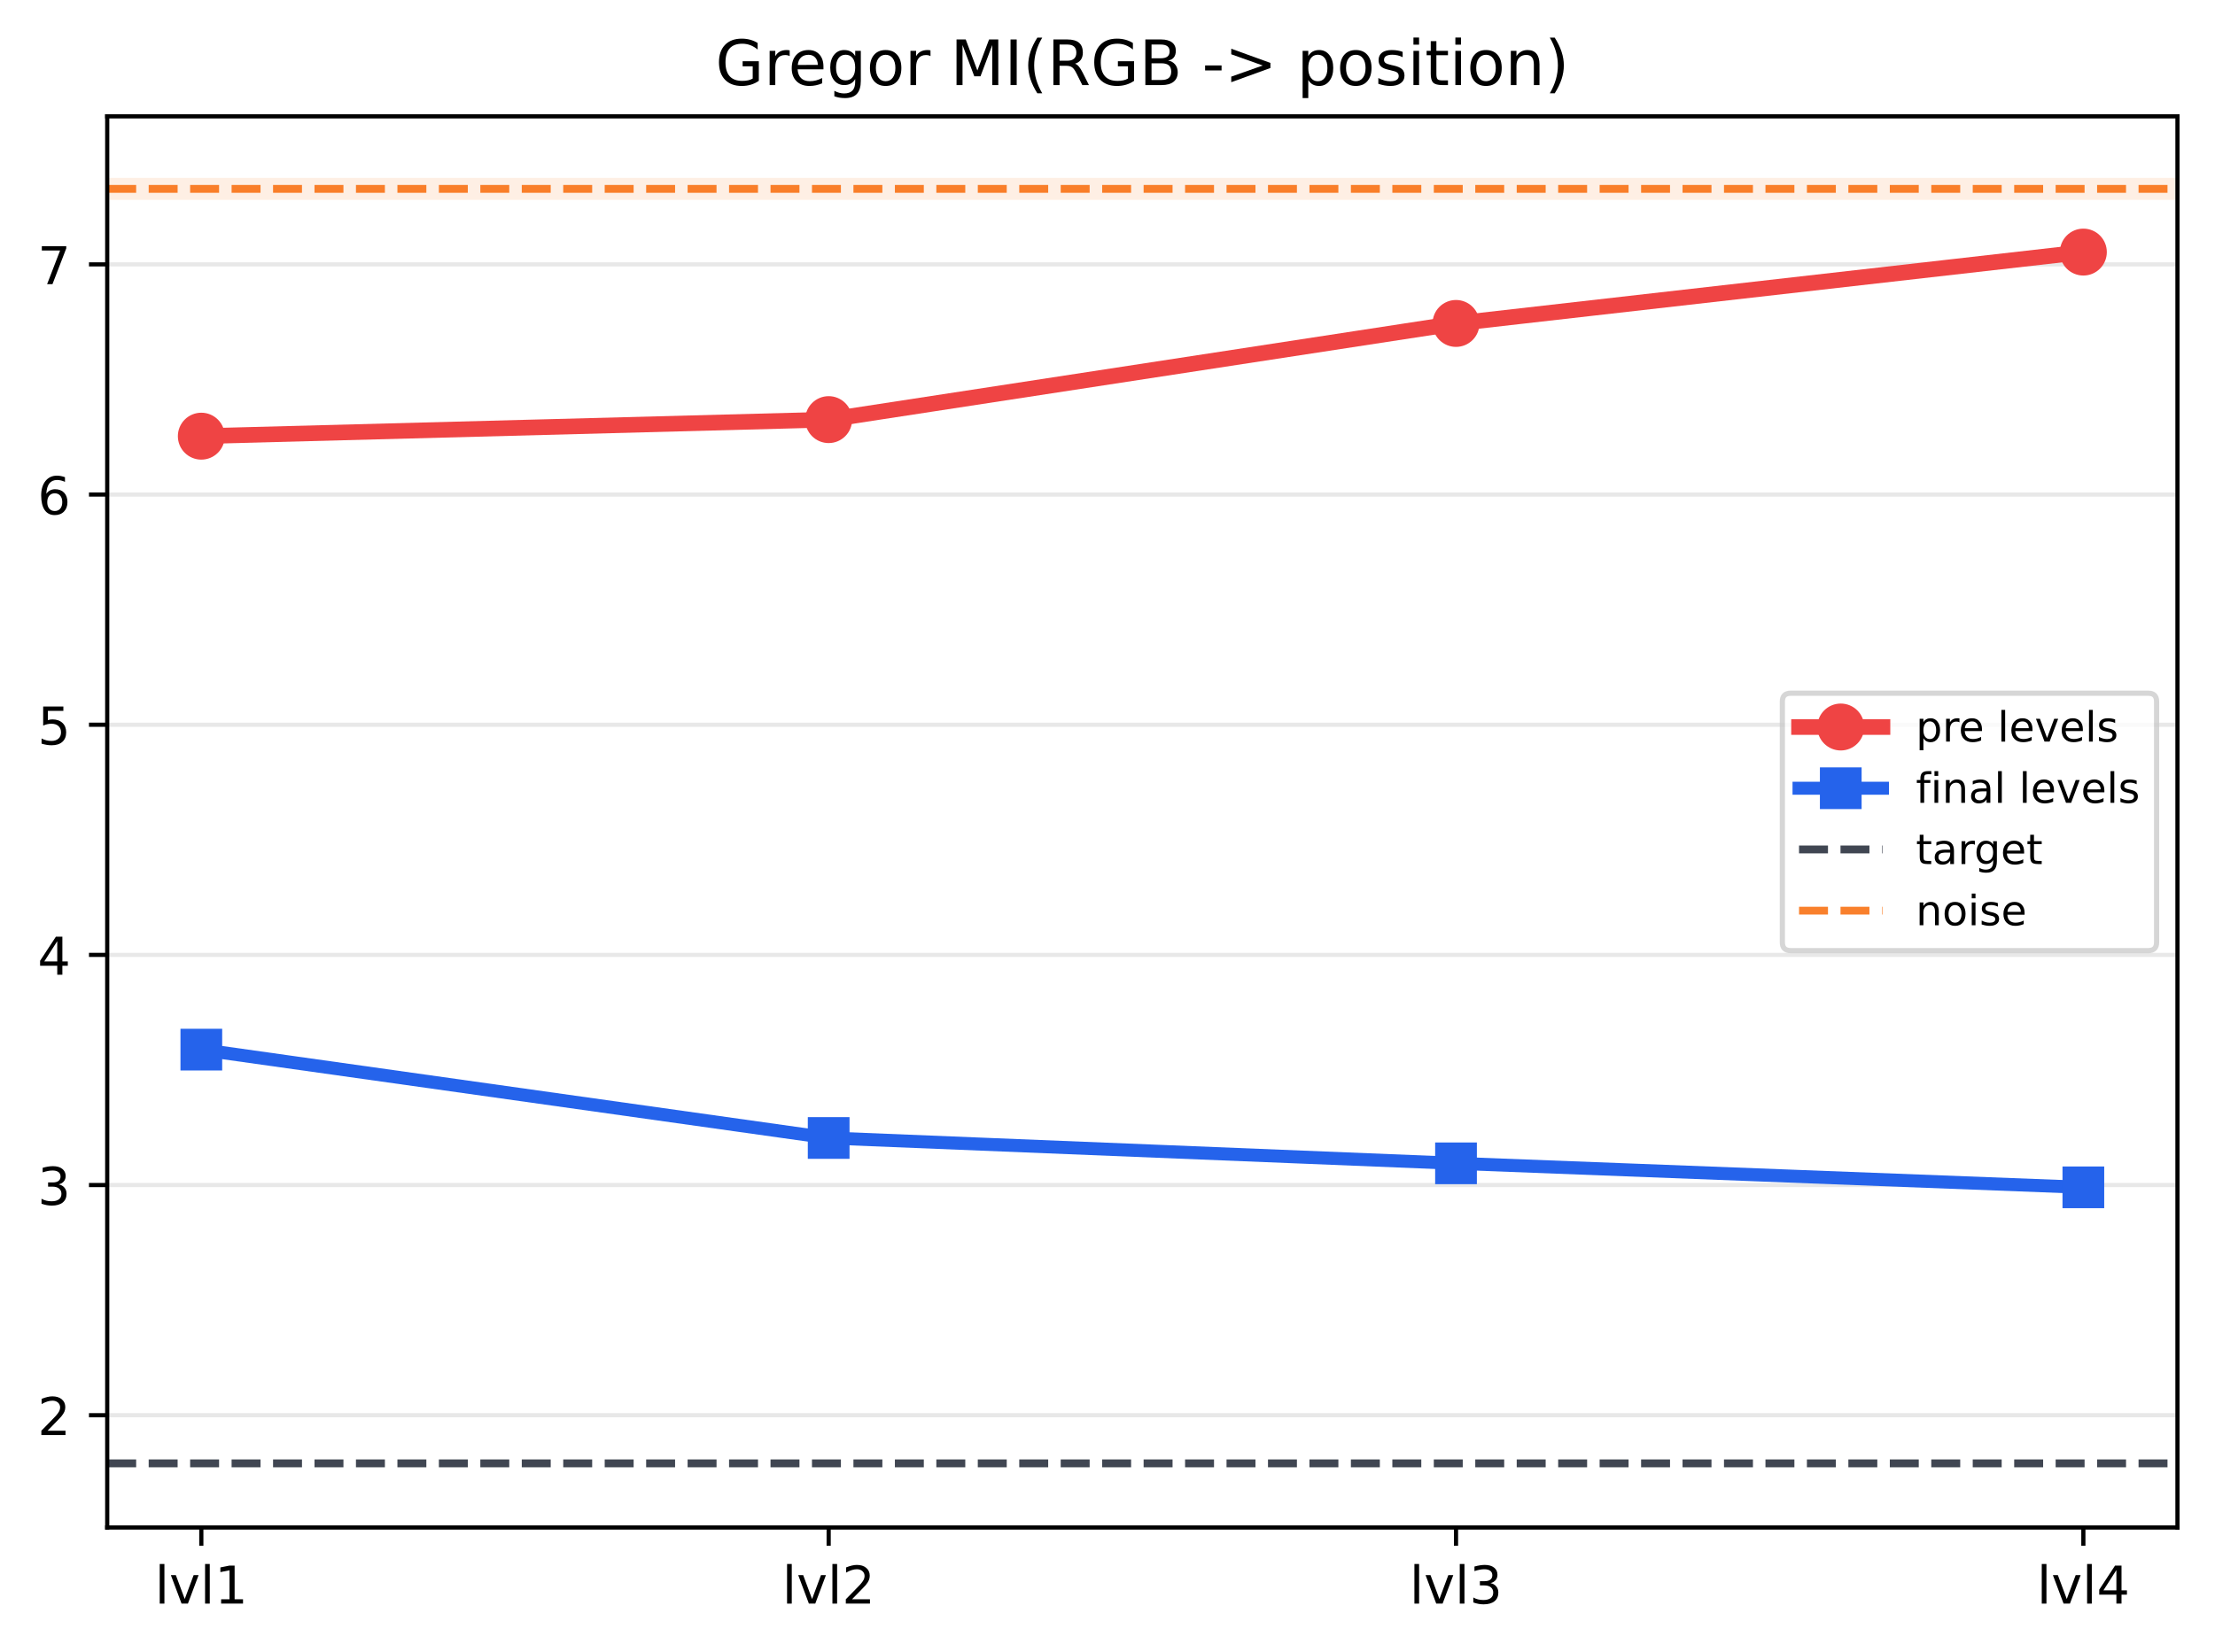
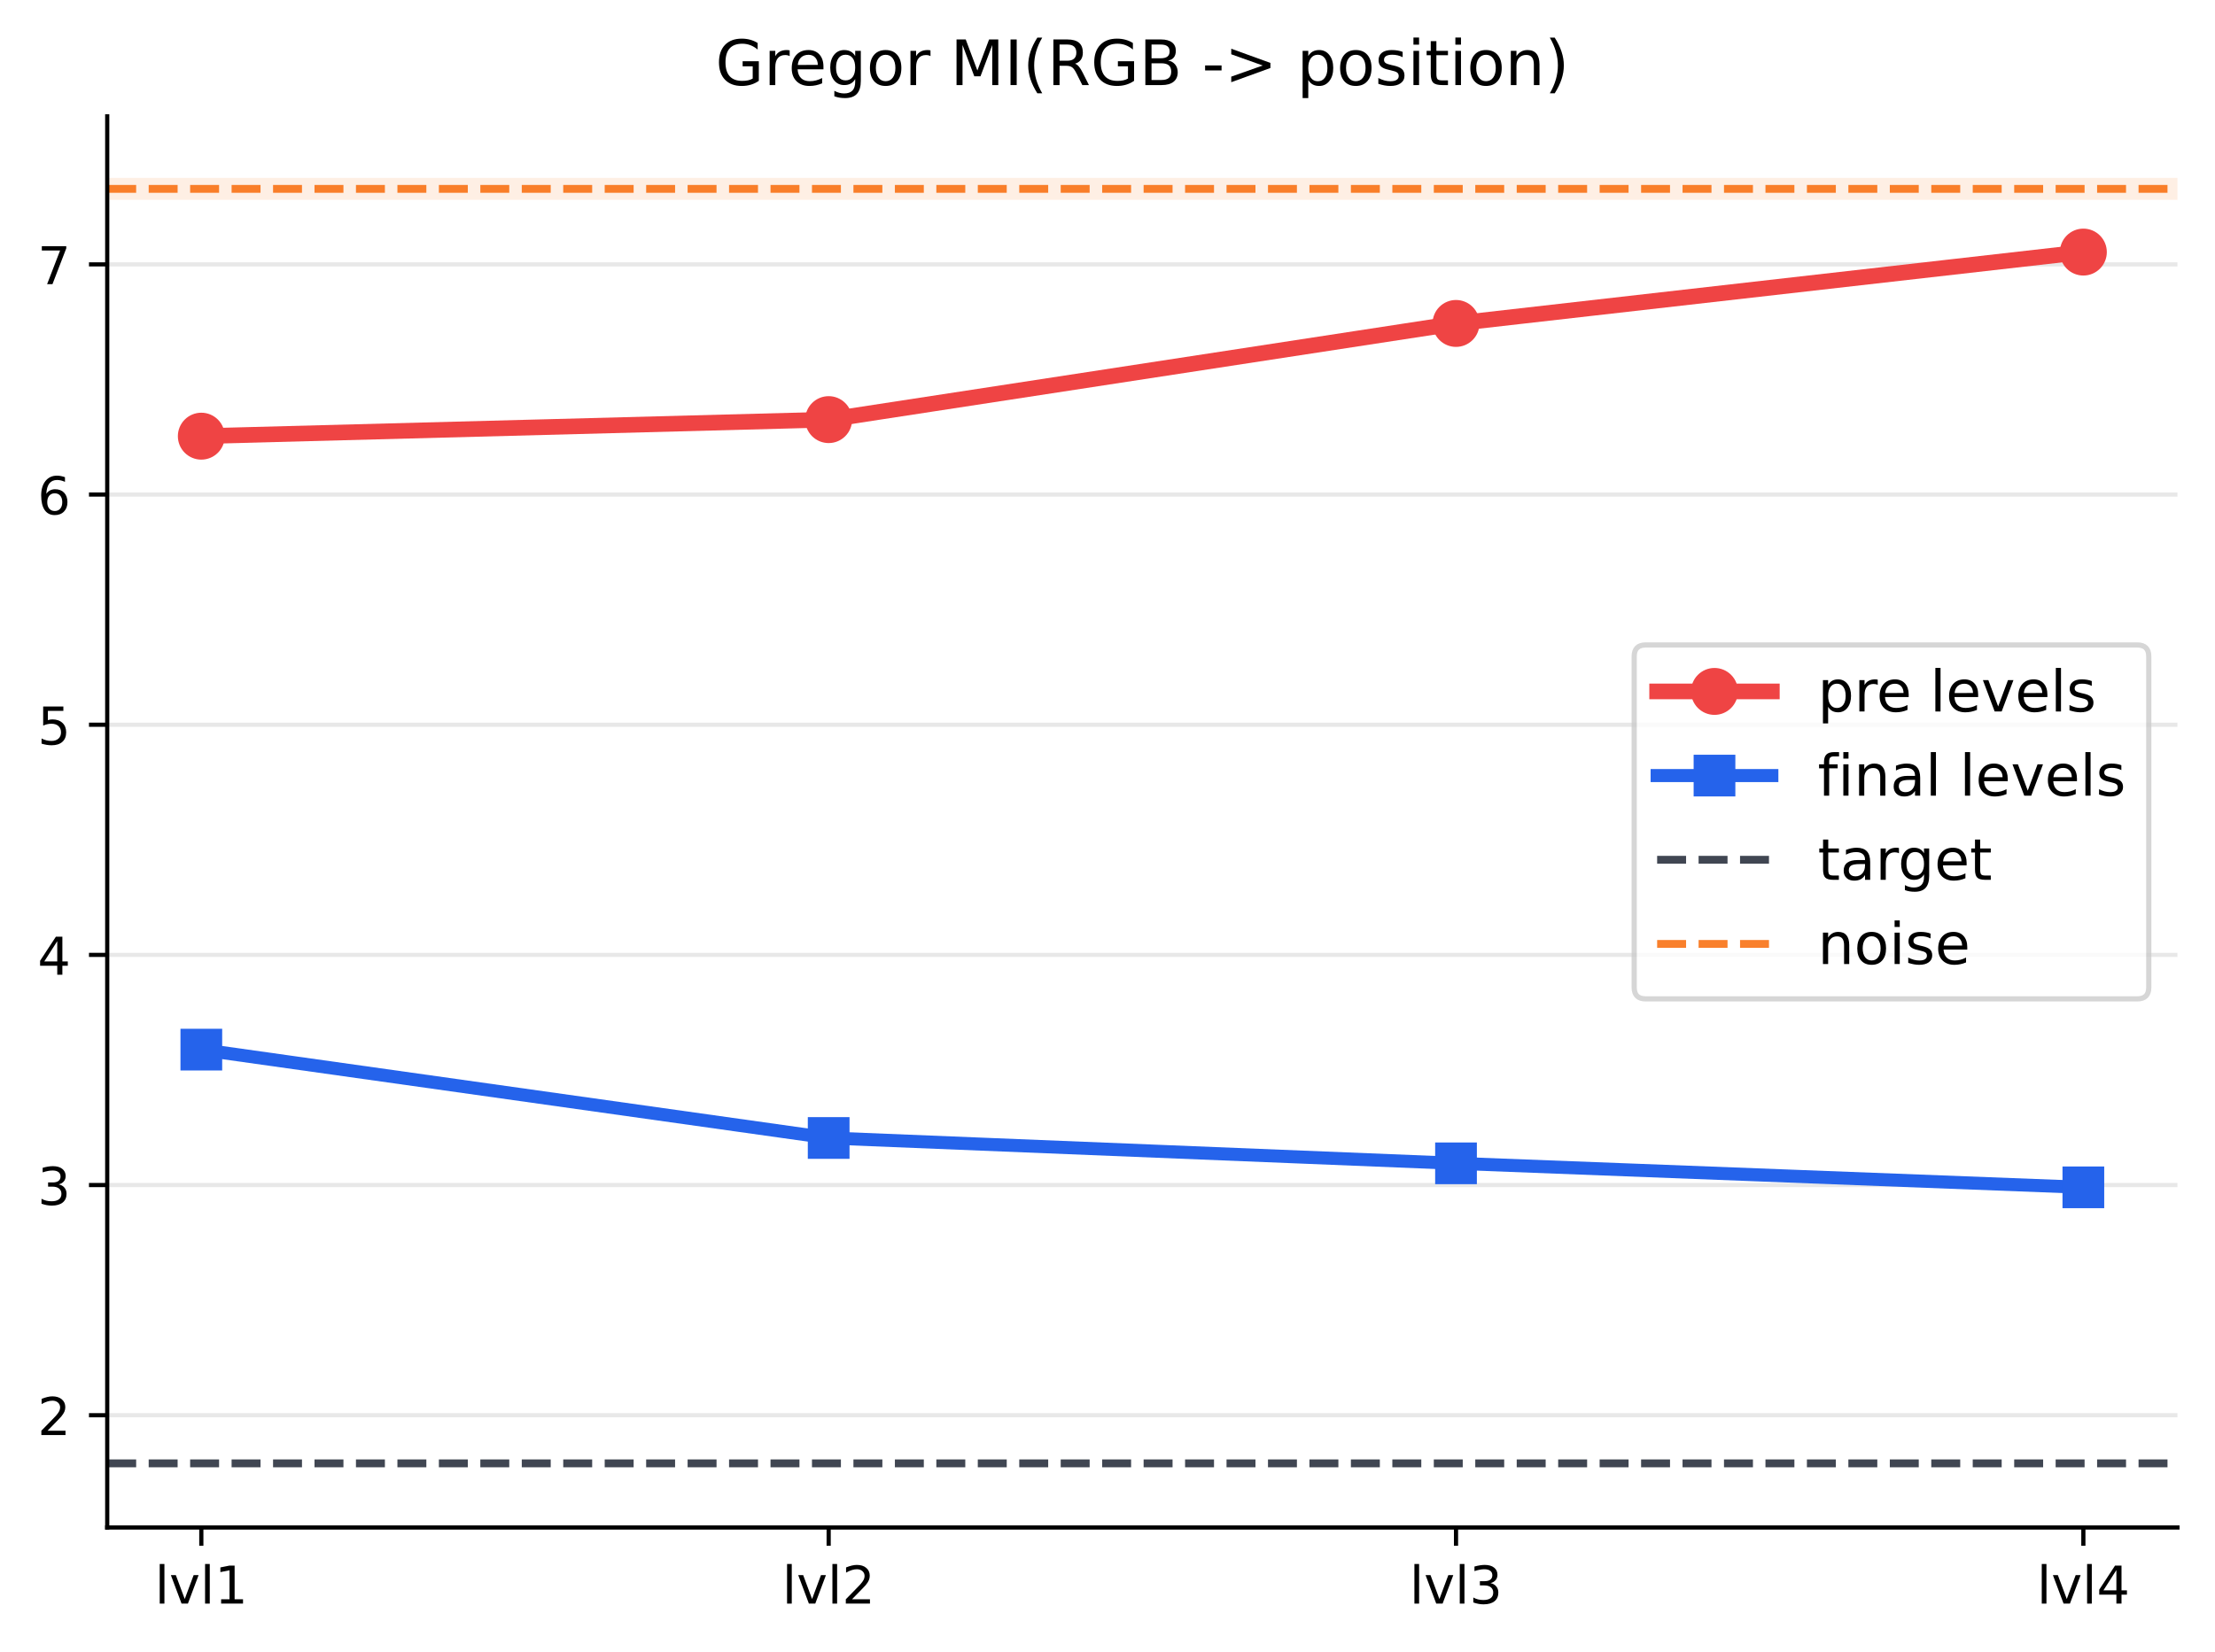
<svg xmlns="http://www.w3.org/2000/svg" xmlns:xlink="http://www.w3.org/1999/xlink" width="424.772pt" height="316.876pt" viewBox="0 0 424.772 316.876" version="1.1">
  <defs>
    <style type="text/css">*{stroke-linejoin: round; stroke-linecap: butt}</style>
  </defs>
  <g id="figure_1">
    <g id="patch_1">
      <path d="M 0 316.876  L 424.772 316.876  L 424.772 0  L 0 0  z " style="fill: #ffffff" />
    </g>
    <g id="axes_1">
      <g id="patch_2">
        <path d="M 20.562 292.998  L 417.572 292.998  L 417.572 22.318  L 20.562 22.318  z " style="fill: #ffffff" />
      </g>
      <g id="patch_3">
-         <path d="M 20.562 37.839  L 417.572 37.839  L 417.572 34.622  L 20.562 34.622  z " clip-path="url(#p74ba0635c8)" style="fill: #f97316; opacity: 0.12; stroke: #f97316; stroke-linejoin: miter" />
+         <path d="M 20.562 37.839  L 417.572 37.839  L 417.572 34.622  L 20.562 34.622  z " clip-path="url(#pdd3fe640b2)" style="fill: #f97316; opacity: 0.12; stroke: #f97316; stroke-linejoin: miter" />
      </g>
      <g id="matplotlib.axis_1">
        <g id="xtick_1">
          <g id="line2d_1">
            <defs>
-               <path id="m519002b673" d="M 0 0  L 0 3.5  " style="stroke: #000000; stroke-width: 0.8" />
+               <path id="me0fac6b934" d="M 0 0  L 0 3.5  " style="stroke: #000000; stroke-width: 0.8" />
            </defs>
            <g>
-               <use xlink:href="#m519002b673" x="38.608" y="292.998" style="stroke: #000000; stroke-width: 0.8" />
+               <use xlink:href="#me0fac6b934" x="38.608" y="292.998" style="stroke: #000000; stroke-width: 0.8" />
            </g>
          </g>
          <g id="text_1">
            <g transform="translate(29.68966 307.5966) scale(0.1 -0.1)">
              <defs>
                <path id="DejaVuSans-6c" d="M 603 4863  L 1178 4863  L 1178 0  L 603 0  L 603 4863  z " transform="scale(0.015625)" />
                <path id="DejaVuSans-76" d="M 191 3500  L 800 3500  L 1894 563  L 2988 3500  L 3597 3500  L 2284 0  L 1503 0  L 191 3500  z " transform="scale(0.015625)" />
                <path id="DejaVuSans-31" d="M 794 531  L 1825 531  L 1825 4091  L 703 3866  L 703 4441  L 1819 4666  L 2450 4666  L 2450 531  L 3481 531  L 3481 0  L 794 0  L 794 531  z " transform="scale(0.015625)" />
              </defs>
              <use xlink:href="#DejaVuSans-6c" />
              <use xlink:href="#DejaVuSans-76" transform="translate(27.7832 0)" />
              <use xlink:href="#DejaVuSans-6c" transform="translate(86.96289 0)" />
              <use xlink:href="#DejaVuSans-31" transform="translate(114.7461 0)" />
            </g>
          </g>
        </g>
        <g id="xtick_2">
          <g id="line2d_2">
            <g>
-               <use xlink:href="#m519002b673" x="158.914" y="292.998" style="stroke: #000000; stroke-width: 0.8" />
+               <use xlink:href="#me0fac6b934" x="158.914" y="292.998" style="stroke: #000000; stroke-width: 0.8" />
            </g>
          </g>
          <g id="text_2">
            <g transform="translate(149.9957 307.5966) scale(0.1 -0.1)">
              <defs>
                <path id="DejaVuSans-32" d="M 1228 531  L 3431 531  L 3431 0  L 469 0  L 469 531  Q 828 903 1448 1529  Q 2069 2156 2228 2338  Q 2531 2678 2651 2914  Q 2772 3150 2772 3378  Q 2772 3750 2511 3984  Q 2250 4219 1831 4219  Q 1534 4219 1204 4116  Q 875 4013 500 3803  L 500 4441  Q 881 4594 1212 4672  Q 1544 4750 1819 4750  Q 2544 4750 2975 4387  Q 3406 4025 3406 3419  Q 3406 3131 3298 2873  Q 3191 2616 2906 2266  Q 2828 2175 2409 1742  Q 1991 1309 1228 531  z " transform="scale(0.015625)" />
              </defs>
              <use xlink:href="#DejaVuSans-6c" />
              <use xlink:href="#DejaVuSans-76" transform="translate(27.7832 0)" />
              <use xlink:href="#DejaVuSans-6c" transform="translate(86.96289 0)" />
              <use xlink:href="#DejaVuSans-32" transform="translate(114.7461 0)" />
            </g>
          </g>
        </g>
        <g id="xtick_3">
          <g id="line2d_3">
            <g>
-               <use xlink:href="#m519002b673" x="279.221" y="292.998" style="stroke: #000000; stroke-width: 0.8" />
+               <use xlink:href="#me0fac6b934" x="279.221" y="292.998" style="stroke: #000000; stroke-width: 0.8" />
            </g>
          </g>
          <g id="text_3">
            <g transform="translate(270.3018 307.5966) scale(0.1 -0.1)">
              <defs>
                <path id="DejaVuSans-33" d="M 2597 2516  Q 3050 2419 3304 2112  Q 3559 1806 3559 1356  Q 3559 666 3084 287  Q 2609 -91 1734 -91  Q 1441 -91 1130 -33  Q 819 25 488 141  L 488 750  Q 750 597 1062 519  Q 1375 441 1716 441  Q 2309 441 2620 675  Q 2931 909 2931 1356  Q 2931 1769 2642 2001  Q 2353 2234 1838 2234  L 1294 2234  L 1294 2753  L 1863 2753  Q 2328 2753 2575 2939  Q 2822 3125 2822 3475  Q 2822 3834 2567 4026  Q 2313 4219 1838 4219  Q 1578 4219 1281 4162  Q 984 4106 628 3988  L 628 4550  Q 988 4650 1302 4700  Q 1616 4750 1894 4750  Q 2613 4750 3031 4423  Q 3450 4097 3450 3541  Q 3450 3153 3228 2886  Q 3006 2619 2597 2516  z " transform="scale(0.015625)" />
              </defs>
              <use xlink:href="#DejaVuSans-6c" />
              <use xlink:href="#DejaVuSans-76" transform="translate(27.7832 0)" />
              <use xlink:href="#DejaVuSans-6c" transform="translate(86.96289 0)" />
              <use xlink:href="#DejaVuSans-33" transform="translate(114.7461 0)" />
            </g>
          </g>
        </g>
        <g id="xtick_4">
          <g id="line2d_4">
            <g>
-               <use xlink:href="#m519002b673" x="399.527" y="292.998" style="stroke: #000000; stroke-width: 0.8" />
+               <use xlink:href="#me0fac6b934" x="399.527" y="292.998" style="stroke: #000000; stroke-width: 0.8" />
            </g>
          </g>
          <g id="text_4">
            <g transform="translate(390.6078 307.5966) scale(0.1 -0.1)">
              <defs>
                <path id="DejaVuSans-34" d="M 2419 4116  L 825 1625  L 2419 1625  L 2419 4116  z M 2253 4666  L 3047 4666  L 3047 1625  L 3713 1625  L 3713 1100  L 3047 1100  L 3047 0  L 2419 0  L 2419 1100  L 313 1100  L 313 1709  L 2253 4666  z " transform="scale(0.015625)" />
              </defs>
              <use xlink:href="#DejaVuSans-6c" />
              <use xlink:href="#DejaVuSans-76" transform="translate(27.7832 0)" />
              <use xlink:href="#DejaVuSans-6c" transform="translate(86.96289 0)" />
              <use xlink:href="#DejaVuSans-34" transform="translate(114.7461 0)" />
            </g>
          </g>
        </g>
      </g>
      <g id="matplotlib.axis_2">
        <g id="ytick_1">
          <g id="line2d_5">
-             <path d="M 20.562 271.464  L 417.572 271.464  " clip-path="url(#p74ba0635c8)" style="fill: none; stroke: #b0b0b0; stroke-opacity: 0.3; stroke-width: 0.8; stroke-linecap: square" />
+             <path d="M 20.562 271.464  L 417.572 271.464  " clip-path="url(#pdd3fe640b2)" style="fill: none; stroke: #b0b0b0; stroke-opacity: 0.3; stroke-width: 0.8; stroke-linecap: square" />
          </g>
          <g id="line2d_6">
            <defs>
-               <path id="m8357d7333e" d="M 0 0  L -3.5 0  " style="stroke: #000000; stroke-width: 0.8" />
+               <path id="mfb2b55fff5" d="M 0 0  L -3.5 0  " style="stroke: #000000; stroke-width: 0.8" />
            </defs>
            <g>
-               <use xlink:href="#m8357d7333e" x="20.562" y="271.464" style="stroke: #000000; stroke-width: 0.8" />
+               <use xlink:href="#mfb2b55fff5" x="20.562" y="271.464" style="stroke: #000000; stroke-width: 0.8" />
            </g>
          </g>
          <g id="text_5">
            <g transform="translate(7.2 275.2633) scale(0.1 -0.1)">
              <use xlink:href="#DejaVuSans-32" />
            </g>
          </g>
        </g>
        <g id="ytick_2">
          <g id="line2d_7">
-             <path d="M 20.562 227.313  L 417.572 227.313  " clip-path="url(#p74ba0635c8)" style="fill: none; stroke: #b0b0b0; stroke-opacity: 0.3; stroke-width: 0.8; stroke-linecap: square" />
+             <path d="M 20.562 227.313  L 417.572 227.313  " clip-path="url(#pdd3fe640b2)" style="fill: none; stroke: #b0b0b0; stroke-opacity: 0.3; stroke-width: 0.8; stroke-linecap: square" />
          </g>
          <g id="line2d_8">
            <g>
-               <use xlink:href="#m8357d7333e" x="20.562" y="227.313" style="stroke: #000000; stroke-width: 0.8" />
+               <use xlink:href="#mfb2b55fff5" x="20.562" y="227.313" style="stroke: #000000; stroke-width: 0.8" />
            </g>
          </g>
          <g id="text_6">
            <g transform="translate(7.2 231.1126) scale(0.1 -0.1)">
              <use xlink:href="#DejaVuSans-33" />
            </g>
          </g>
        </g>
        <g id="ytick_3">
          <g id="line2d_9">
-             <path d="M 20.562 183.163  L 417.572 183.163  " clip-path="url(#p74ba0635c8)" style="fill: none; stroke: #b0b0b0; stroke-opacity: 0.3; stroke-width: 0.8; stroke-linecap: square" />
+             <path d="M 20.562 183.163  L 417.572 183.163  " clip-path="url(#pdd3fe640b2)" style="fill: none; stroke: #b0b0b0; stroke-opacity: 0.3; stroke-width: 0.8; stroke-linecap: square" />
          </g>
          <g id="line2d_10">
            <g>
-               <use xlink:href="#m8357d7333e" x="20.562" y="183.163" style="stroke: #000000; stroke-width: 0.8" />
+               <use xlink:href="#mfb2b55fff5" x="20.562" y="183.163" style="stroke: #000000; stroke-width: 0.8" />
            </g>
          </g>
          <g id="text_7">
            <g transform="translate(7.2 186.962) scale(0.1 -0.1)">
              <use xlink:href="#DejaVuSans-34" />
            </g>
          </g>
        </g>
        <g id="ytick_4">
          <g id="line2d_11">
-             <path d="M 20.562 139.012  L 417.572 139.012  " clip-path="url(#p74ba0635c8)" style="fill: none; stroke: #b0b0b0; stroke-opacity: 0.3; stroke-width: 0.8; stroke-linecap: square" />
+             <path d="M 20.562 139.012  L 417.572 139.012  " clip-path="url(#pdd3fe640b2)" style="fill: none; stroke: #b0b0b0; stroke-opacity: 0.3; stroke-width: 0.8; stroke-linecap: square" />
          </g>
          <g id="line2d_12">
            <g>
-               <use xlink:href="#m8357d7333e" x="20.562" y="139.012" style="stroke: #000000; stroke-width: 0.8" />
+               <use xlink:href="#mfb2b55fff5" x="20.562" y="139.012" style="stroke: #000000; stroke-width: 0.8" />
            </g>
          </g>
          <g id="text_8">
            <g transform="translate(7.2 142.8113) scale(0.1 -0.1)">
              <defs>
                <path id="DejaVuSans-35" d="M 691 4666  L 3169 4666  L 3169 4134  L 1269 4134  L 1269 2991  Q 1406 3038 1543 3061  Q 1681 3084 1819 3084  Q 2600 3084 3056 2656  Q 3513 2228 3513 1497  Q 3513 744 3044 326  Q 2575 -91 1722 -91  Q 1428 -91 1123 -41  Q 819 9 494 109  L 494 744  Q 775 591 1075 516  Q 1375 441 1709 441  Q 2250 441 2565 725  Q 2881 1009 2881 1497  Q 2881 1984 2565 2268  Q 2250 2553 1709 2553  Q 1456 2553 1204 2497  Q 953 2441 691 2322  L 691 4666  z " transform="scale(0.015625)" />
              </defs>
              <use xlink:href="#DejaVuSans-35" />
            </g>
          </g>
        </g>
        <g id="ytick_5">
          <g id="line2d_13">
-             <path d="M 20.562 94.861  L 417.572 94.861  " clip-path="url(#p74ba0635c8)" style="fill: none; stroke: #b0b0b0; stroke-opacity: 0.3; stroke-width: 0.8; stroke-linecap: square" />
+             <path d="M 20.562 94.861  L 417.572 94.861  " clip-path="url(#pdd3fe640b2)" style="fill: none; stroke: #b0b0b0; stroke-opacity: 0.3; stroke-width: 0.8; stroke-linecap: square" />
          </g>
          <g id="line2d_14">
            <g>
-               <use xlink:href="#m8357d7333e" x="20.562" y="94.861" style="stroke: #000000; stroke-width: 0.8" />
+               <use xlink:href="#mfb2b55fff5" x="20.562" y="94.861" style="stroke: #000000; stroke-width: 0.8" />
            </g>
          </g>
          <g id="text_9">
            <g transform="translate(7.2 98.6607) scale(0.1 -0.1)">
              <defs>
                <path id="DejaVuSans-36" d="M 2113 2584  Q 1688 2584 1439 2293  Q 1191 2003 1191 1497  Q 1191 994 1439 701  Q 1688 409 2113 409  Q 2538 409 2786 701  Q 3034 994 3034 1497  Q 3034 2003 2786 2293  Q 2538 2584 2113 2584  z M 3366 4563  L 3366 3988  Q 3128 4100 2886 4159  Q 2644 4219 2406 4219  Q 1781 4219 1451 3797  Q 1122 3375 1075 2522  Q 1259 2794 1537 2939  Q 1816 3084 2150 3084  Q 2853 3084 3261 2657  Q 3669 2231 3669 1497  Q 3669 778 3244 343  Q 2819 -91 2113 -91  Q 1303 -91 875 529  Q 447 1150 447 2328  Q 447 3434 972 4092  Q 1497 4750 2381 4750  Q 2619 4750 2861 4703  Q 3103 4656 3366 4563  z " transform="scale(0.015625)" />
              </defs>
              <use xlink:href="#DejaVuSans-36" />
            </g>
          </g>
        </g>
        <g id="ytick_6">
          <g id="line2d_15">
-             <path d="M 20.562 50.711  L 417.572 50.711  " clip-path="url(#p74ba0635c8)" style="fill: none; stroke: #b0b0b0; stroke-opacity: 0.3; stroke-width: 0.8; stroke-linecap: square" />
+             <path d="M 20.562 50.711  L 417.572 50.711  " clip-path="url(#pdd3fe640b2)" style="fill: none; stroke: #b0b0b0; stroke-opacity: 0.3; stroke-width: 0.8; stroke-linecap: square" />
          </g>
          <g id="line2d_16">
            <g>
-               <use xlink:href="#m8357d7333e" x="20.562" y="50.711" style="stroke: #000000; stroke-width: 0.8" />
+               <use xlink:href="#mfb2b55fff5" x="20.562" y="50.711" style="stroke: #000000; stroke-width: 0.8" />
            </g>
          </g>
          <g id="text_10">
            <g transform="translate(7.2 54.51006) scale(0.1 -0.1)">
              <defs>
                <path id="DejaVuSans-37" d="M 525 4666  L 3525 4666  L 3525 4397  L 1831 0  L 1172 0  L 2766 4134  L 525 4134  L 525 4666  z " transform="scale(0.015625)" />
              </defs>
              <use xlink:href="#DejaVuSans-37" />
            </g>
          </g>
        </g>
      </g>
      <g id="line2d_17">
-         <path d="M 38.608 83.664  L 158.914 80.489  L 279.221 62.041  L 399.527 48.354  " clip-path="url(#p74ba0635c8)" style="fill: none; stroke: #ef4444; stroke-width: 3; stroke-linecap: square" />
+         <path d="M 38.608 83.664  L 158.914 80.489  L 279.221 62.041  L 399.527 48.354  " clip-path="url(#pdd3fe640b2)" style="fill: none; stroke: #ef4444; stroke-width: 3; stroke-linecap: square" />
        <defs>
-           <path id="mf006cfc044" d="M 0 4  C 1.061 4 2.078 3.579 2.828 2.828  C 3.579 2.078 4 1.061 4 0  C 4 -1.061 3.579 -2.078 2.828 -2.828  C 2.078 -3.579 1.061 -4 0 -4  C -1.061 -4 -2.078 -3.579 -2.828 -2.828  C -3.579 -2.078 -4 -1.061 -4 0  C -4 1.061 -3.579 2.078 -2.828 2.828  C -2.078 3.579 -1.061 4 0 4  z " style="stroke: #ef4444" />
+           <path id="md744a93f37" d="M 0 4  C 1.061 4 2.078 3.579 2.828 2.828  C 3.579 2.078 4 1.061 4 0  C 4 -1.061 3.579 -2.078 2.828 -2.828  C 2.078 -3.579 1.061 -4 0 -4  C -1.061 -4 -2.078 -3.579 -2.828 -2.828  C -3.579 -2.078 -4 -1.061 -4 0  C -4 1.061 -3.579 2.078 -2.828 2.828  C -2.078 3.579 -1.061 4 0 4  z " style="stroke: #ef4444" />
        </defs>
-         <g clip-path="url(#p74ba0635c8)">
-           <use xlink:href="#mf006cfc044" x="38.608" y="83.664" style="fill: #ef4444; stroke: #ef4444" />
-           <use xlink:href="#mf006cfc044" x="158.914" y="80.489" style="fill: #ef4444; stroke: #ef4444" />
-           <use xlink:href="#mf006cfc044" x="279.221" y="62.041" style="fill: #ef4444; stroke: #ef4444" />
-           <use xlink:href="#mf006cfc044" x="399.527" y="48.354" style="fill: #ef4444; stroke: #ef4444" />
+         <g clip-path="url(#pdd3fe640b2)">
+           <use xlink:href="#md744a93f37" x="38.608" y="83.664" style="fill: #ef4444; stroke: #ef4444" />
+           <use xlink:href="#md744a93f37" x="158.914" y="80.489" style="fill: #ef4444; stroke: #ef4444" />
+           <use xlink:href="#md744a93f37" x="279.221" y="62.041" style="fill: #ef4444; stroke: #ef4444" />
+           <use xlink:href="#md744a93f37" x="399.527" y="48.354" style="fill: #ef4444; stroke: #ef4444" />
        </g>
      </g>
      <g id="line2d_18">
-         <path d="M 38.608 201.335  L 158.914 218.282  L 279.221 223.145  L 399.527 227.75  " clip-path="url(#p74ba0635c8)" style="fill: none; stroke: #2563eb; stroke-width: 2.5; stroke-linecap: square" />
+         <path d="M 38.608 201.335  L 158.914 218.282  L 279.221 223.145  L 399.527 227.75  " clip-path="url(#pdd3fe640b2)" style="fill: none; stroke: #2563eb; stroke-width: 2.5; stroke-linecap: square" />
        <defs>
-           <path id="m46f597ec79" d="M -3.5 3.5  L 3.5 3.5  L 3.5 -3.5  L -3.5 -3.5  z " style="stroke: #2563eb; stroke-linejoin: miter" />
+           <path id="mcbba8f62a8" d="M -3.5 3.5  L 3.5 3.5  L 3.5 -3.5  L -3.5 -3.5  z " style="stroke: #2563eb; stroke-linejoin: miter" />
        </defs>
-         <g clip-path="url(#p74ba0635c8)">
-           <use xlink:href="#m46f597ec79" x="38.608" y="201.335" style="fill: #2563eb; stroke: #2563eb; stroke-linejoin: miter" />
-           <use xlink:href="#m46f597ec79" x="158.914" y="218.282" style="fill: #2563eb; stroke: #2563eb; stroke-linejoin: miter" />
-           <use xlink:href="#m46f597ec79" x="279.221" y="223.145" style="fill: #2563eb; stroke: #2563eb; stroke-linejoin: miter" />
-           <use xlink:href="#m46f597ec79" x="399.527" y="227.75" style="fill: #2563eb; stroke: #2563eb; stroke-linejoin: miter" />
+         <g clip-path="url(#pdd3fe640b2)">
+           <use xlink:href="#mcbba8f62a8" x="38.608" y="201.335" style="fill: #2563eb; stroke: #2563eb; stroke-linejoin: miter" />
+           <use xlink:href="#mcbba8f62a8" x="158.914" y="218.282" style="fill: #2563eb; stroke: #2563eb; stroke-linejoin: miter" />
+           <use xlink:href="#mcbba8f62a8" x="279.221" y="223.145" style="fill: #2563eb; stroke: #2563eb; stroke-linejoin: miter" />
+           <use xlink:href="#mcbba8f62a8" x="399.527" y="227.75" style="fill: #2563eb; stroke: #2563eb; stroke-linejoin: miter" />
        </g>
      </g>
      <g id="line2d_19">
-         <path d="M 20.562 280.694  L 417.572 280.694  " clip-path="url(#p74ba0635c8)" style="fill: none; stroke-dasharray: 5.55,2.4; stroke-dashoffset: 0; stroke: #111827; stroke-opacity: 0.8; stroke-width: 1.5" />
+         <path d="M 20.562 280.694  L 417.572 280.694  " clip-path="url(#pdd3fe640b2)" style="fill: none; stroke-dasharray: 5.55,2.4; stroke-dashoffset: 0; stroke: #111827; stroke-opacity: 0.8; stroke-width: 1.5" />
      </g>
      <g id="line2d_20">
-         <path d="M 20.562 36.23  L 417.572 36.23  " clip-path="url(#p74ba0635c8)" style="fill: none; stroke-dasharray: 5.55,2.4; stroke-dashoffset: 0; stroke: #f97316; stroke-opacity: 0.9; stroke-width: 1.5" />
+         <path d="M 20.562 36.23  L 417.572 36.23  " clip-path="url(#pdd3fe640b2)" style="fill: none; stroke-dasharray: 5.55,2.4; stroke-dashoffset: 0; stroke: #f97316; stroke-opacity: 0.9; stroke-width: 1.5" />
      </g>
      <g id="patch_4">
        <path d="M 20.562 292.998  L 20.562 22.318  " style="fill: none; stroke: #000000; stroke-width: 0.8; stroke-linejoin: miter; stroke-linecap: square" />
      </g>
      <g id="patch_5">
-         <path d="M 417.572 292.998  L 417.572 22.318  " style="fill: none; stroke: #000000; stroke-width: 0.8; stroke-linejoin: miter; stroke-linecap: square" />
-       </g>
-       <g id="patch_6">
        <path d="M 20.562 292.998  L 417.572 292.998  " style="fill: none; stroke: #000000; stroke-width: 0.8; stroke-linejoin: miter; stroke-linecap: square" />
-       </g>
-       <g id="patch_7">
-         <path d="M 20.562 22.318  L 417.572 22.318  " style="fill: none; stroke: #000000; stroke-width: 0.8; stroke-linejoin: miter; stroke-linecap: square" />
      </g>
      <g id="text_11">
        <g transform="translate(137.2059 16.31812) scale(0.12 -0.12)">
          <defs>
            <path id="DejaVuSans-47" d="M 3809 666  L 3809 1919  L 2778 1919  L 2778 2438  L 4434 2438  L 4434 434  Q 4069 175 3628 42  Q 3188 -91 2688 -91  Q 1594 -91 976 548  Q 359 1188 359 2328  Q 359 3472 976 4111  Q 1594 4750 2688 4750  Q 3144 4750 3555 4637  Q 3966 4525 4313 4306  L 4313 3634  Q 3963 3931 3569 4081  Q 3175 4231 2741 4231  Q 1884 4231 1454 3753  Q 1025 3275 1025 2328  Q 1025 1384 1454 906  Q 1884 428 2741 428  Q 3075 428 3337 486  Q 3600 544 3809 666  z " transform="scale(0.015625)" />
            <path id="DejaVuSans-72" d="M 2631 2963  Q 2534 3019 2420 3045  Q 2306 3072 2169 3072  Q 1681 3072 1420 2755  Q 1159 2438 1159 1844  L 1159 0  L 581 0  L 581 3500  L 1159 3500  L 1159 2956  Q 1341 3275 1631 3429  Q 1922 3584 2338 3584  Q 2397 3584 2469 3576  Q 2541 3569 2628 3553  L 2631 2963  z " transform="scale(0.015625)" />
            <path id="DejaVuSans-65" d="M 3597 1894  L 3597 1613  L 953 1613  Q 991 1019 1311 708  Q 1631 397 2203 397  Q 2534 397 2845 478  Q 3156 559 3463 722  L 3463 178  Q 3153 47 2828 -22  Q 2503 -91 2169 -91  Q 1331 -91 842 396  Q 353 884 353 1716  Q 353 2575 817 3079  Q 1281 3584 2069 3584  Q 2775 3584 3186 3129  Q 3597 2675 3597 1894  z M 3022 2063  Q 3016 2534 2758 2815  Q 2500 3097 2075 3097  Q 1594 3097 1305 2825  Q 1016 2553 972 2059  L 3022 2063  z " transform="scale(0.015625)" />
            <path id="DejaVuSans-67" d="M 2906 1791  Q 2906 2416 2648 2759  Q 2391 3103 1925 3103  Q 1463 3103 1205 2759  Q 947 2416 947 1791  Q 947 1169 1205 825  Q 1463 481 1925 481  Q 2391 481 2648 825  Q 2906 1169 2906 1791  z M 3481 434  Q 3481 -459 3084 -895  Q 2688 -1331 1869 -1331  Q 1566 -1331 1297 -1286  Q 1028 -1241 775 -1147  L 775 -588  Q 1028 -725 1275 -790  Q 1522 -856 1778 -856  Q 2344 -856 2625 -561  Q 2906 -266 2906 331  L 2906 616  Q 2728 306 2450 153  Q 2172 0 1784 0  Q 1141 0 747 490  Q 353 981 353 1791  Q 353 2603 747 3093  Q 1141 3584 1784 3584  Q 2172 3584 2450 3431  Q 2728 3278 2906 2969  L 2906 3500  L 3481 3500  L 3481 434  z " transform="scale(0.015625)" />
            <path id="DejaVuSans-6f" d="M 1959 3097  Q 1497 3097 1228 2736  Q 959 2375 959 1747  Q 959 1119 1226 758  Q 1494 397 1959 397  Q 2419 397 2687 759  Q 2956 1122 2956 1747  Q 2956 2369 2687 2733  Q 2419 3097 1959 3097  z M 1959 3584  Q 2709 3584 3137 3096  Q 3566 2609 3566 1747  Q 3566 888 3137 398  Q 2709 -91 1959 -91  Q 1206 -91 779 398  Q 353 888 353 1747  Q 353 2609 779 3096  Q 1206 3584 1959 3584  z " transform="scale(0.015625)" />
            <path id="DejaVuSans-20" transform="scale(0.015625)" />
            <path id="DejaVuSans-4d" d="M 628 4666  L 1569 4666  L 2759 1491  L 3956 4666  L 4897 4666  L 4897 0  L 4281 0  L 4281 4097  L 3078 897  L 2444 897  L 1241 4097  L 1241 0  L 628 0  L 628 4666  z " transform="scale(0.015625)" />
            <path id="DejaVuSans-49" d="M 628 4666  L 1259 4666  L 1259 0  L 628 0  L 628 4666  z " transform="scale(0.015625)" />
            <path id="DejaVuSans-28" d="M 1984 4856  Q 1566 4138 1362 3434  Q 1159 2731 1159 2009  Q 1159 1288 1364 580  Q 1569 -128 1984 -844  L 1484 -844  Q 1016 -109 783 600  Q 550 1309 550 2009  Q 550 2706 781 3412  Q 1013 4119 1484 4856  L 1984 4856  z " transform="scale(0.015625)" />
            <path id="DejaVuSans-52" d="M 2841 2188  Q 3044 2119 3236 1894  Q 3428 1669 3622 1275  L 4263 0  L 3584 0  L 2988 1197  Q 2756 1666 2539 1819  Q 2322 1972 1947 1972  L 1259 1972  L 1259 0  L 628 0  L 628 4666  L 2053 4666  Q 2853 4666 3247 4331  Q 3641 3997 3641 3322  Q 3641 2881 3436 2590  Q 3231 2300 2841 2188  z M 1259 4147  L 1259 2491  L 2053 2491  Q 2509 2491 2742 2702  Q 2975 2913 2975 3322  Q 2975 3731 2742 3939  Q 2509 4147 2053 4147  L 1259 4147  z " transform="scale(0.015625)" />
            <path id="DejaVuSans-42" d="M 1259 2228  L 1259 519  L 2272 519  Q 2781 519 3026 730  Q 3272 941 3272 1375  Q 3272 1813 3026 2020  Q 2781 2228 2272 2228  L 1259 2228  z M 1259 4147  L 1259 2741  L 2194 2741  Q 2656 2741 2882 2914  Q 3109 3088 3109 3444  Q 3109 3797 2882 3972  Q 2656 4147 2194 4147  L 1259 4147  z M 628 4666  L 2241 4666  Q 2963 4666 3353 4366  Q 3744 4066 3744 3513  Q 3744 3084 3544 2831  Q 3344 2578 2956 2516  Q 3422 2416 3680 2098  Q 3938 1781 3938 1306  Q 3938 681 3513 340  Q 3088 0 2303 0  L 628 0  L 628 4666  z " transform="scale(0.015625)" />
            <path id="DejaVuSans-2d" d="M 313 2009  L 1997 2009  L 1997 1497  L 313 1497  L 313 2009  z " transform="scale(0.015625)" />
            <path id="DejaVuSans-3e" d="M 678 3150  L 678 3719  L 4684 2266  L 4684 1747  L 678 294  L 678 863  L 3897 2003  L 678 3150  z " transform="scale(0.015625)" />
            <path id="DejaVuSans-70" d="M 1159 525  L 1159 -1331  L 581 -1331  L 581 3500  L 1159 3500  L 1159 2969  Q 1341 3281 1617 3432  Q 1894 3584 2278 3584  Q 2916 3584 3314 3078  Q 3713 2572 3713 1747  Q 3713 922 3314 415  Q 2916 -91 2278 -91  Q 1894 -91 1617 61  Q 1341 213 1159 525  z M 3116 1747  Q 3116 2381 2855 2742  Q 2594 3103 2138 3103  Q 1681 3103 1420 2742  Q 1159 2381 1159 1747  Q 1159 1113 1420 752  Q 1681 391 2138 391  Q 2594 391 2855 752  Q 3116 1113 3116 1747  z " transform="scale(0.015625)" />
            <path id="DejaVuSans-73" d="M 2834 3397  L 2834 2853  Q 2591 2978 2328 3040  Q 2066 3103 1784 3103  Q 1356 3103 1142 2972  Q 928 2841 928 2578  Q 928 2378 1081 2264  Q 1234 2150 1697 2047  L 1894 2003  Q 2506 1872 2764 1633  Q 3022 1394 3022 966  Q 3022 478 2636 193  Q 2250 -91 1575 -91  Q 1294 -91 989 -36  Q 684 19 347 128  L 347 722  Q 666 556 975 473  Q 1284 391 1588 391  Q 1994 391 2212 530  Q 2431 669 2431 922  Q 2431 1156 2273 1281  Q 2116 1406 1581 1522  L 1381 1569  Q 847 1681 609 1914  Q 372 2147 372 2553  Q 372 3047 722 3315  Q 1072 3584 1716 3584  Q 2034 3584 2315 3537  Q 2597 3491 2834 3397  z " transform="scale(0.015625)" />
            <path id="DejaVuSans-69" d="M 603 3500  L 1178 3500  L 1178 0  L 603 0  L 603 3500  z M 603 4863  L 1178 4863  L 1178 4134  L 603 4134  L 603 4863  z " transform="scale(0.015625)" />
            <path id="DejaVuSans-74" d="M 1172 4494  L 1172 3500  L 2356 3500  L 2356 3053  L 1172 3053  L 1172 1153  Q 1172 725 1289 603  Q 1406 481 1766 481  L 2356 481  L 2356 0  L 1766 0  Q 1100 0 847 248  Q 594 497 594 1153  L 594 3053  L 172 3053  L 172 3500  L 594 3500  L 594 4494  L 1172 4494  z " transform="scale(0.015625)" />
            <path id="DejaVuSans-6e" d="M 3513 2113  L 3513 0  L 2938 0  L 2938 2094  Q 2938 2591 2744 2837  Q 2550 3084 2163 3084  Q 1697 3084 1428 2787  Q 1159 2491 1159 1978  L 1159 0  L 581 0  L 581 3500  L 1159 3500  L 1159 2956  Q 1366 3272 1645 3428  Q 1925 3584 2291 3584  Q 2894 3584 3203 3211  Q 3513 2838 3513 2113  z " transform="scale(0.015625)" />
            <path id="DejaVuSans-29" d="M 513 4856  L 1013 4856  Q 1481 4119 1714 3412  Q 1947 2706 1947 2009  Q 1947 1309 1714 600  Q 1481 -109 1013 -844  L 513 -844  Q 928 -128 1133 580  Q 1338 1288 1338 2009  Q 1338 2731 1133 3434  Q 928 4138 513 4856  z " transform="scale(0.015625)" />
          </defs>
          <use xlink:href="#DejaVuSans-47" />
          <use xlink:href="#DejaVuSans-72" transform="translate(77.49023 0)" />
          <use xlink:href="#DejaVuSans-65" transform="translate(116.3535 0)" />
          <use xlink:href="#DejaVuSans-67" transform="translate(177.877 0)" />
          <use xlink:href="#DejaVuSans-6f" transform="translate(241.3535 0)" />
          <use xlink:href="#DejaVuSans-72" transform="translate(302.5352 0)" />
          <use xlink:href="#DejaVuSans-20" transform="translate(343.6484 0)" />
          <use xlink:href="#DejaVuSans-4d" transform="translate(375.4355 0)" />
          <use xlink:href="#DejaVuSans-49" transform="translate(461.7148 0)" />
          <use xlink:href="#DejaVuSans-28" transform="translate(491.207 0)" />
          <use xlink:href="#DejaVuSans-52" transform="translate(530.2207 0)" />
          <use xlink:href="#DejaVuSans-47" transform="translate(599.7031 0)" />
          <use xlink:href="#DejaVuSans-42" transform="translate(677.1934 0)" />
          <use xlink:href="#DejaVuSans-20" transform="translate(745.7969 0)" />
          <use xlink:href="#DejaVuSans-2d" transform="translate(777.584 0)" />
          <use xlink:href="#DejaVuSans-3e" transform="translate(813.668 0)" />
          <use xlink:href="#DejaVuSans-20" transform="translate(897.457 0)" />
          <use xlink:href="#DejaVuSans-70" transform="translate(929.2441 0)" />
          <use xlink:href="#DejaVuSans-6f" transform="translate(992.7207 0)" />
          <use xlink:href="#DejaVuSans-73" transform="translate(1053.902 0)" />
          <use xlink:href="#DejaVuSans-69" transform="translate(1106.002 0)" />
          <use xlink:href="#DejaVuSans-74" transform="translate(1133.785 0)" />
          <use xlink:href="#DejaVuSans-69" transform="translate(1172.994 0)" />
          <use xlink:href="#DejaVuSans-6f" transform="translate(1200.777 0)" />
          <use xlink:href="#DejaVuSans-6e" transform="translate(1261.959 0)" />
          <use xlink:href="#DejaVuSans-29" transform="translate(1325.338 0)" />
        </g>
      </g>
      <g id="legend_1">
-         <g id="patch_8">
-           <path d="M 343.404 182.343  L 411.973 182.343  Q 413.572 182.343 413.572 180.743  L 413.572 134.573  Q 413.572 132.973 411.973 132.973  L 343.404 132.973  Q 341.804 132.973 341.804 134.573  L 341.804 180.743  Q 341.804 182.343 343.404 182.343  z " style="fill: #ffffff; opacity: 0.8; stroke: #cccccc; stroke-linejoin: miter" />
+         <g id="patch_6">
+           <path d="M 315.59 191.6  L 409.873 191.6  Q 412.072 191.6 412.072 189.4  L 412.072 125.916  Q 412.072 123.716 409.873 123.716  L 315.59 123.716  Q 313.39 123.716 313.39 125.916  L 313.39 189.4  Q 313.39 191.6 315.59 191.6  z " style="fill: #ffffff; opacity: 0.8; stroke: #cccccc; stroke-linejoin: miter" />
        </g>
        <g id="line2d_21">
-           <path d="M 345.004 139.452  L 353.004 139.452  L 361.004 139.452  " style="fill: none; stroke: #ef4444; stroke-width: 3; stroke-linecap: square" />
+           <path d="M 317.79 132.625  L 328.79 132.625  L 339.79 132.625  " style="fill: none; stroke: #ef4444; stroke-width: 3; stroke-linecap: square" />
          <g>
-             <use xlink:href="#mf006cfc044" x="353.004" y="139.452" style="fill: #ef4444; stroke: #ef4444" />
+             <use xlink:href="#md744a93f37" x="328.79" y="132.625" style="fill: #ef4444; stroke: #ef4444" />
          </g>
        </g>
        <g id="text_12">
-           <g transform="translate(367.4038 142.2519) scale(0.08 -0.08)">
+           <g transform="translate(348.5905 136.4745) scale(0.11 -0.11)">
            <use xlink:href="#DejaVuSans-70" />
            <use xlink:href="#DejaVuSans-72" transform="translate(63.47656 0)" />
            <use xlink:href="#DejaVuSans-65" transform="translate(102.3398 0)" />
            <use xlink:href="#DejaVuSans-20" transform="translate(163.8633 0)" />
            <use xlink:href="#DejaVuSans-6c" transform="translate(195.6504 0)" />
            <use xlink:href="#DejaVuSans-65" transform="translate(223.4336 0)" />
            <use xlink:href="#DejaVuSans-76" transform="translate(284.957 0)" />
            <use xlink:href="#DejaVuSans-65" transform="translate(344.1367 0)" />
            <use xlink:href="#DejaVuSans-6c" transform="translate(405.6602 0)" />
            <use xlink:href="#DejaVuSans-73" transform="translate(433.4434 0)" />
          </g>
        </g>
        <g id="line2d_22">
-           <path d="M 345.004 151.194  L 353.004 151.194  L 361.004 151.194  " style="fill: none; stroke: #2563eb; stroke-width: 2.5; stroke-linecap: square" />
+           <path d="M 317.79 148.77  L 328.79 148.77  L 339.79 148.77  " style="fill: none; stroke: #2563eb; stroke-width: 2.5; stroke-linecap: square" />
          <g>
-             <use xlink:href="#m46f597ec79" x="353.004" y="151.194" style="fill: #2563eb; stroke: #2563eb; stroke-linejoin: miter" />
+             <use xlink:href="#mcbba8f62a8" x="328.79" y="148.77" style="fill: #2563eb; stroke: #2563eb; stroke-linejoin: miter" />
          </g>
        </g>
        <g id="text_13">
-           <g transform="translate(367.4038 153.9944) scale(0.08 -0.08)">
+           <g transform="translate(348.5905 152.6205) scale(0.11 -0.11)">
            <defs>
              <path id="DejaVuSans-66" d="M 2375 4863  L 2375 4384  L 1825 4384  Q 1516 4384 1395 4259  Q 1275 4134 1275 3809  L 1275 3500  L 2222 3500  L 2222 3053  L 1275 3053  L 1275 0  L 697 0  L 697 3053  L 147 3053  L 147 3500  L 697 3500  L 697 3744  Q 697 4328 969 4595  Q 1241 4863 1831 4863  L 2375 4863  z " transform="scale(0.015625)" />
              <path id="DejaVuSans-61" d="M 2194 1759  Q 1497 1759 1228 1600  Q 959 1441 959 1056  Q 959 750 1161 570  Q 1363 391 1709 391  Q 2188 391 2477 730  Q 2766 1069 2766 1631  L 2766 1759  L 2194 1759  z M 3341 1997  L 3341 0  L 2766 0  L 2766 531  Q 2569 213 2275 61  Q 1981 -91 1556 -91  Q 1019 -91 701 211  Q 384 513 384 1019  Q 384 1609 779 1909  Q 1175 2209 1959 2209  L 2766 2209  L 2766 2266  Q 2766 2663 2505 2880  Q 2244 3097 1772 3097  Q 1472 3097 1187 3025  Q 903 2953 641 2809  L 641 3341  Q 956 3463 1253 3523  Q 1550 3584 1831 3584  Q 2591 3584 2966 3190  Q 3341 2797 3341 1997  z " transform="scale(0.015625)" />
            </defs>
            <use xlink:href="#DejaVuSans-66" />
            <use xlink:href="#DejaVuSans-69" transform="translate(35.20508 0)" />
            <use xlink:href="#DejaVuSans-6e" transform="translate(62.98828 0)" />
            <use xlink:href="#DejaVuSans-61" transform="translate(126.3672 0)" />
            <use xlink:href="#DejaVuSans-6c" transform="translate(187.6465 0)" />
            <use xlink:href="#DejaVuSans-20" transform="translate(215.4297 0)" />
            <use xlink:href="#DejaVuSans-6c" transform="translate(247.2168 0)" />
            <use xlink:href="#DejaVuSans-65" transform="translate(275 0)" />
            <use xlink:href="#DejaVuSans-76" transform="translate(336.5234 0)" />
            <use xlink:href="#DejaVuSans-65" transform="translate(395.7031 0)" />
            <use xlink:href="#DejaVuSans-6c" transform="translate(457.2266 0)" />
            <use xlink:href="#DejaVuSans-73" transform="translate(485.0098 0)" />
          </g>
        </g>
        <g id="line2d_23">
-           <path d="M 345.004 162.937  L 353.004 162.937  L 361.004 162.937  " style="fill: none; stroke-dasharray: 5.55,2.4; stroke-dashoffset: 0; stroke: #111827; stroke-opacity: 0.8; stroke-width: 1.5" />
+           <path d="M 317.79 164.916  L 328.79 164.916  L 339.79 164.916  " style="fill: none; stroke-dasharray: 5.55,2.4; stroke-dashoffset: 0; stroke: #111827; stroke-opacity: 0.8; stroke-width: 1.5" />
        </g>
        <g id="text_14">
-           <g transform="translate(367.4038 165.7369) scale(0.08 -0.08)">
+           <g transform="translate(348.5905 168.7664) scale(0.11 -0.11)">
            <use xlink:href="#DejaVuSans-74" />
            <use xlink:href="#DejaVuSans-61" transform="translate(39.20898 0)" />
            <use xlink:href="#DejaVuSans-72" transform="translate(100.4883 0)" />
            <use xlink:href="#DejaVuSans-67" transform="translate(139.8516 0)" />
            <use xlink:href="#DejaVuSans-65" transform="translate(203.3281 0)" />
            <use xlink:href="#DejaVuSans-74" transform="translate(264.8516 0)" />
          </g>
        </g>
        <g id="line2d_24">
-           <path d="M 345.004 174.679  L 353.004 174.679  L 361.004 174.679  " style="fill: none; stroke-dasharray: 5.55,2.4; stroke-dashoffset: 0; stroke: #f97316; stroke-opacity: 0.9; stroke-width: 1.5" />
+           <path d="M 317.79 181.062  L 328.79 181.062  L 339.79 181.062  " style="fill: none; stroke-dasharray: 5.55,2.4; stroke-dashoffset: 0; stroke: #f97316; stroke-opacity: 0.9; stroke-width: 1.5" />
        </g>
        <g id="text_15">
-           <g transform="translate(367.4038 177.4794) scale(0.08 -0.08)">
+           <g transform="translate(348.5905 184.9123) scale(0.11 -0.11)">
            <use xlink:href="#DejaVuSans-6e" />
            <use xlink:href="#DejaVuSans-6f" transform="translate(63.37891 0)" />
            <use xlink:href="#DejaVuSans-69" transform="translate(124.5605 0)" />
            <use xlink:href="#DejaVuSans-73" transform="translate(152.3438 0)" />
            <use xlink:href="#DejaVuSans-65" transform="translate(204.4434 0)" />
          </g>
        </g>
      </g>
    </g>
  </g>
  <defs>
-     <clipPath id="p74ba0635c8">
+     <clipPath id="pdd3fe640b2">
      <rect x="20.562" y="22.318" width="397.01" height="270.68" />
    </clipPath>
  </defs>
</svg>
